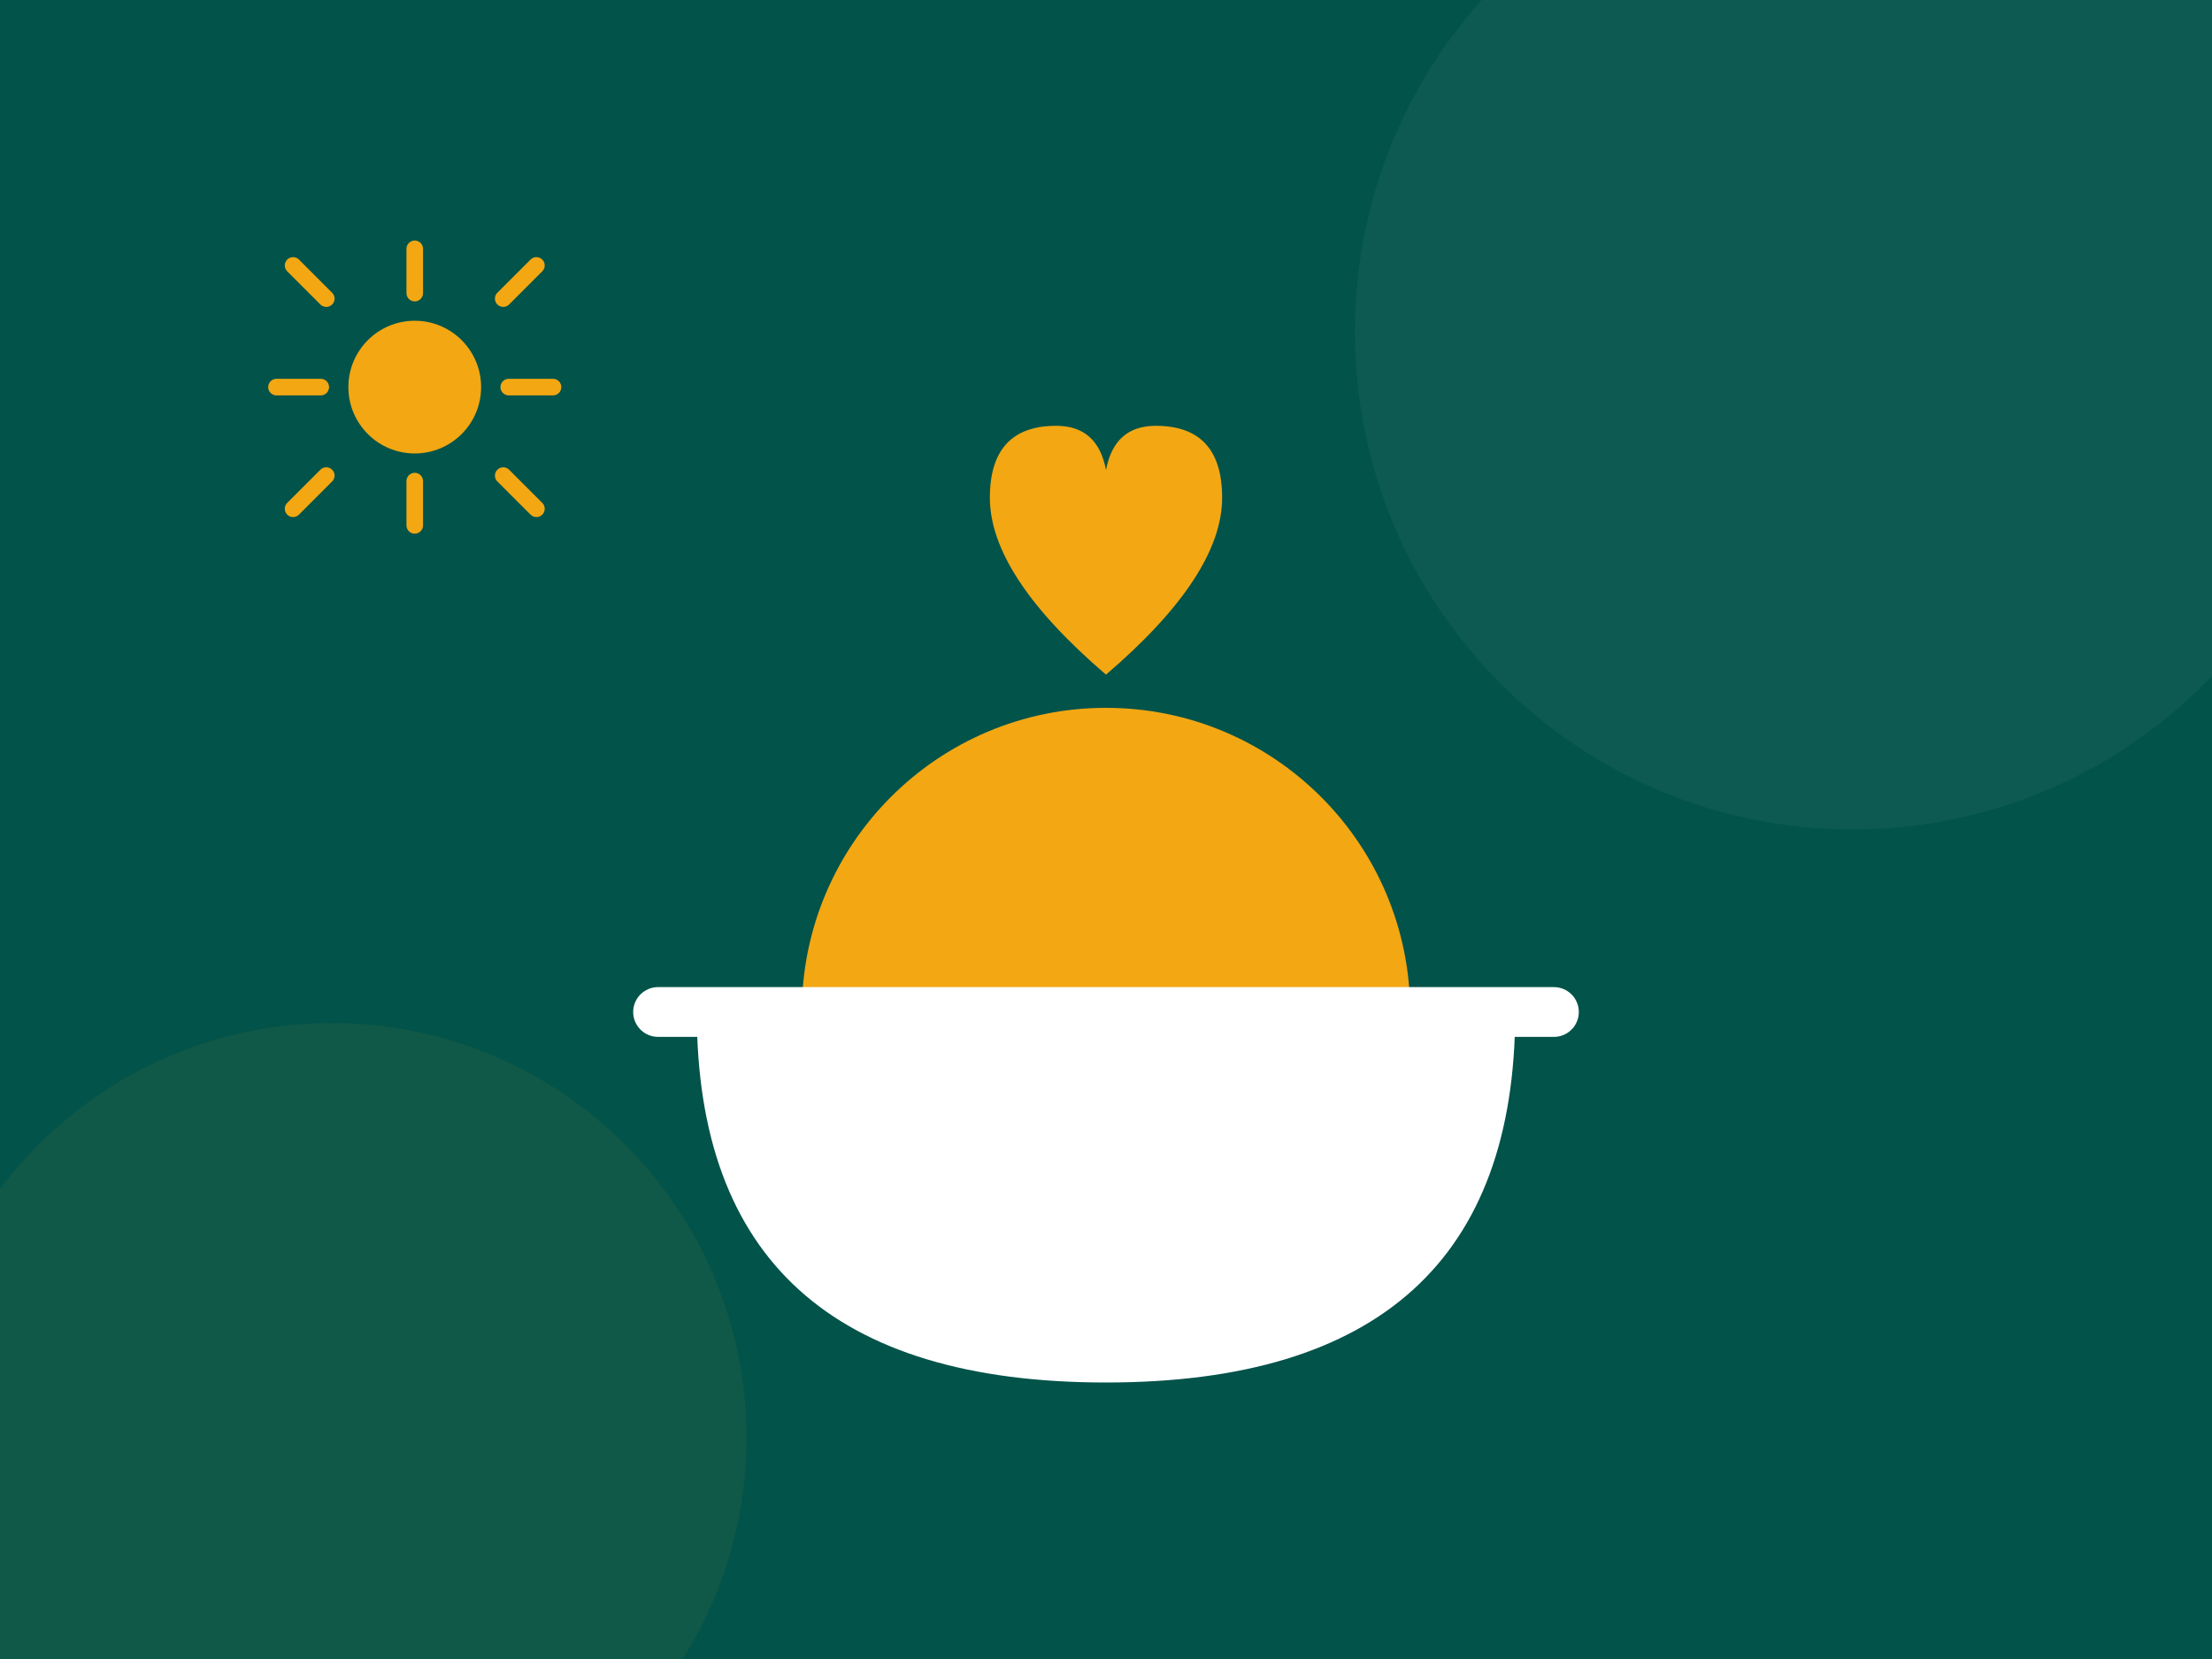
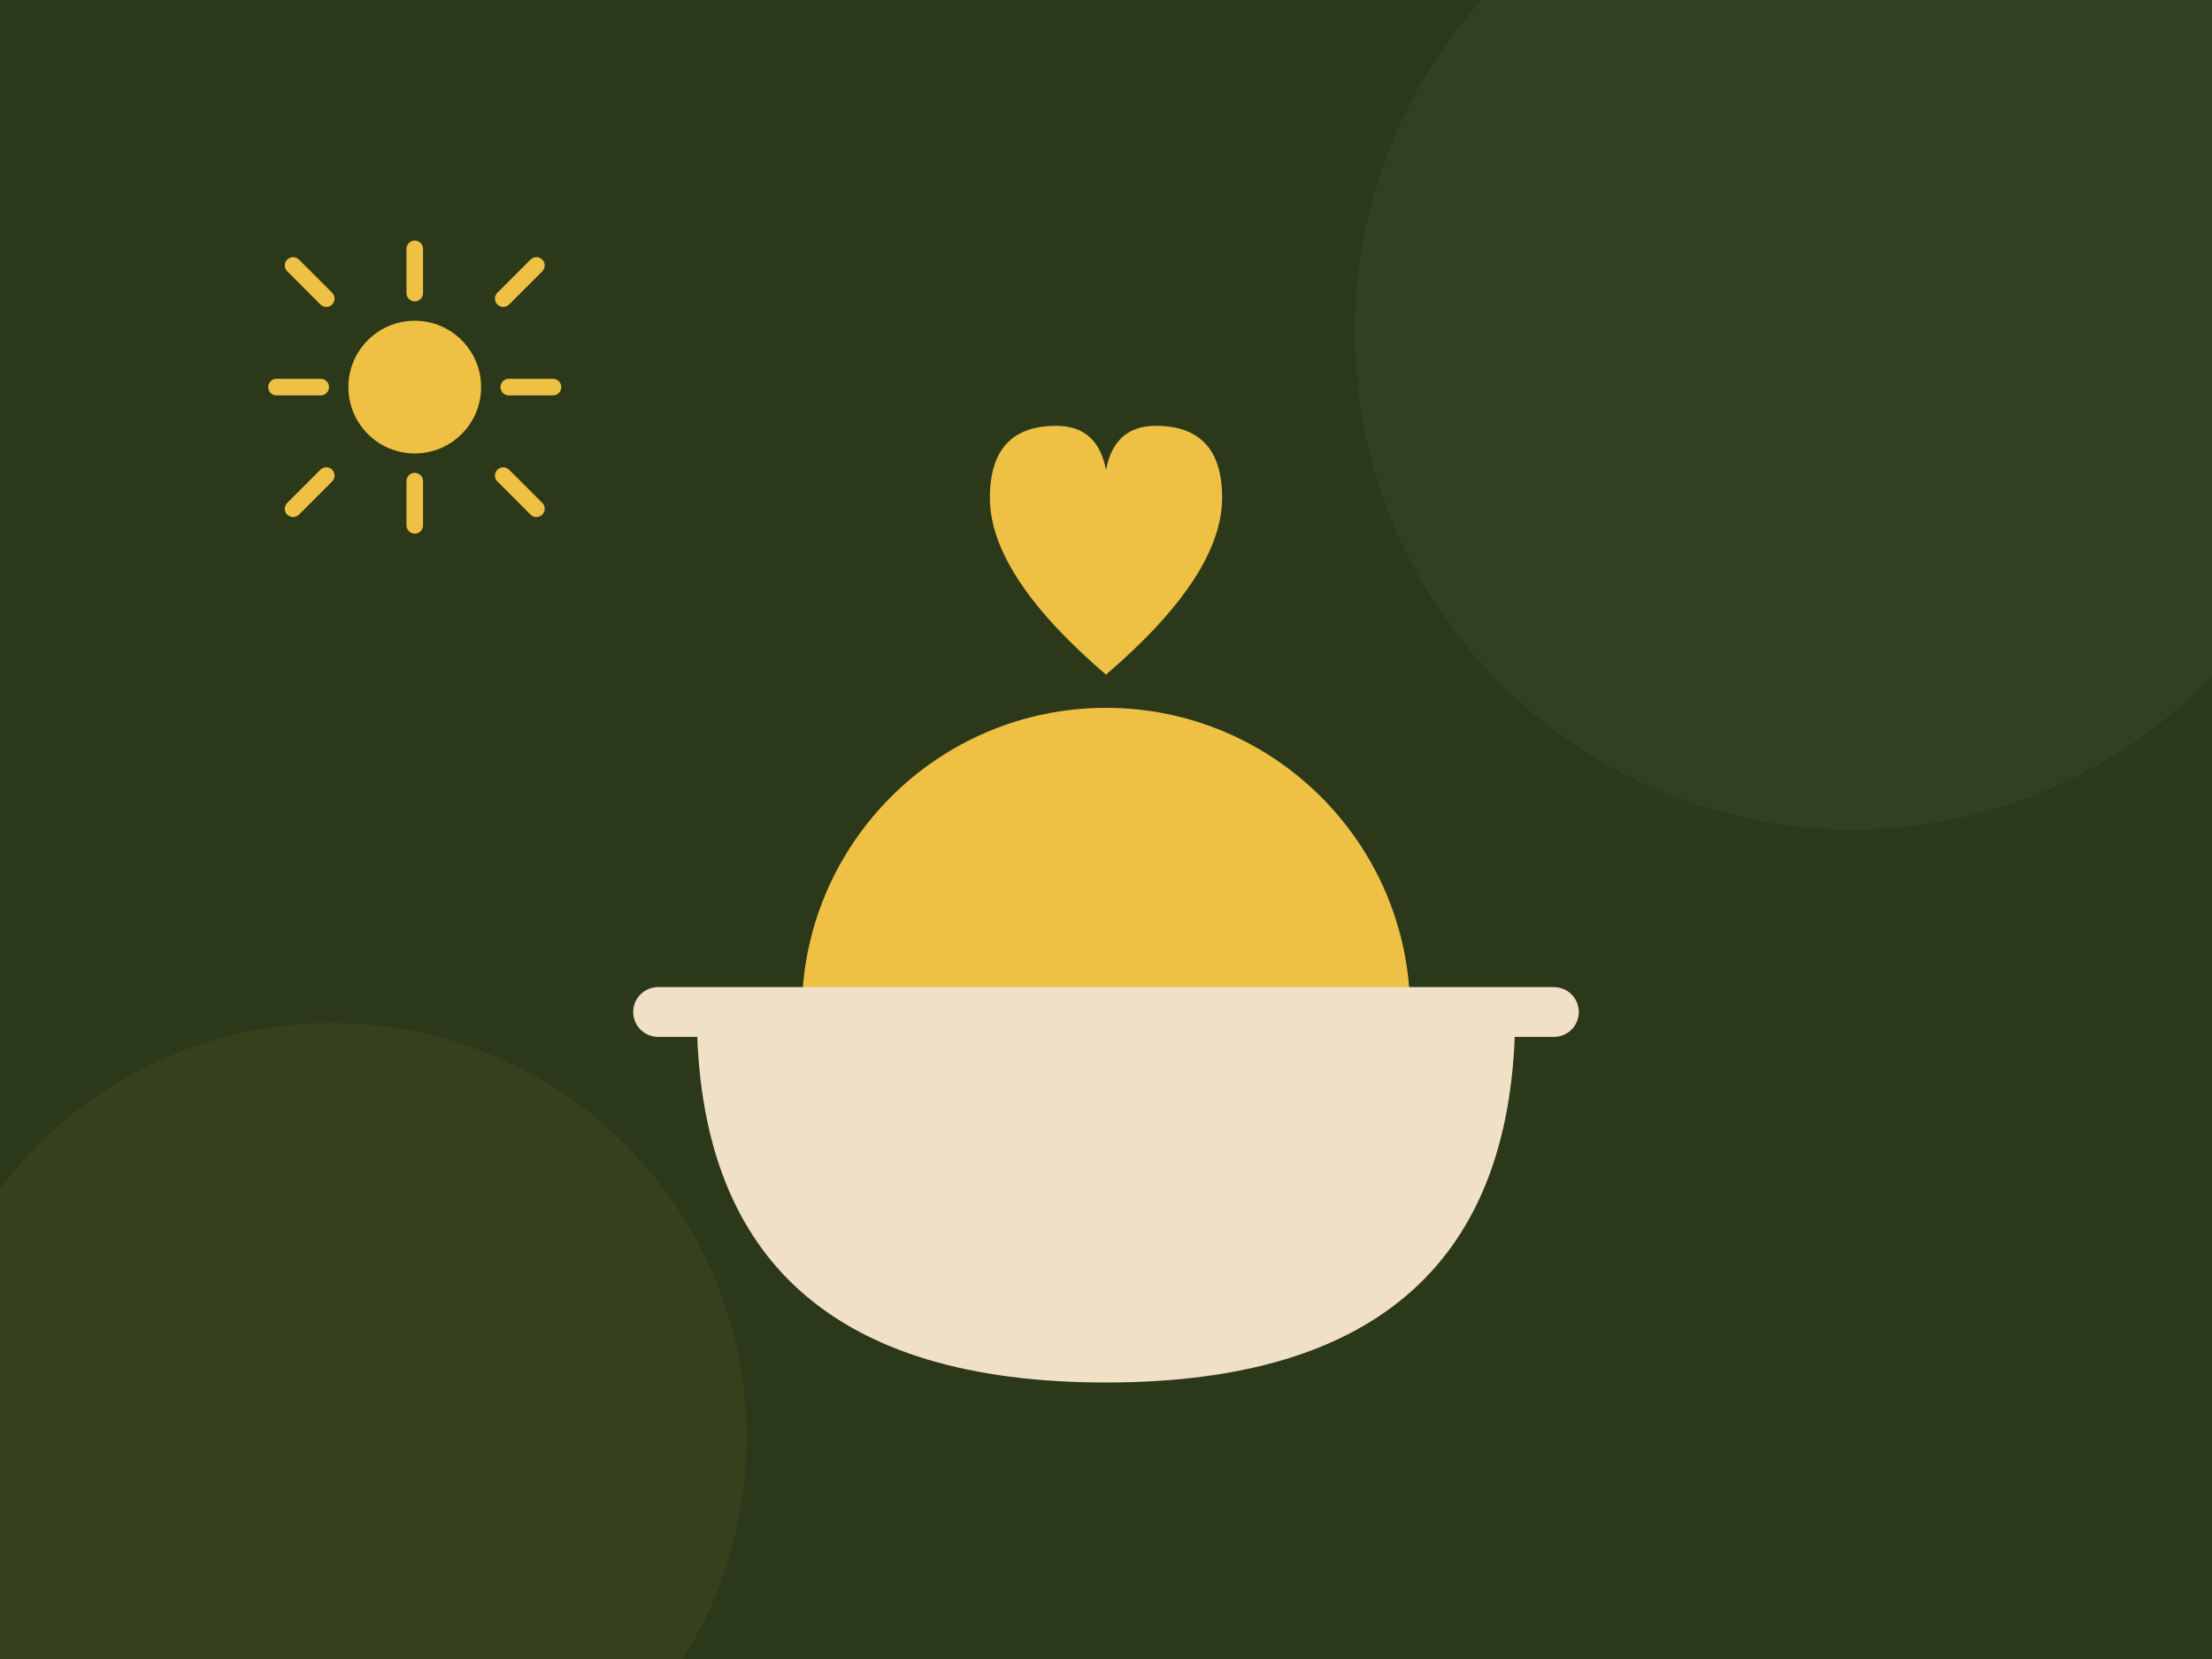
<svg xmlns="http://www.w3.org/2000/svg" viewBox="0 0 800 600" width="800" height="600" role="img">
-   <rect width="800" height="600" fill="#02534A" />
-   <circle cx="670" cy="120" r="180" fill="#FFFFFF" opacity="0.04" />
-   <circle cx="120" cy="520" r="150" fill="#F3A713" opacity="0.06" />
+   <rect width="800" height="600" fill="#2B381A" />
+   <circle cx="670" cy="120" r="180" fill="#F0E0C6" opacity="0.04" />
+   <circle cx="120" cy="520" r="150" fill="#EEC043" opacity="0.06" />
  <g transform="translate(150,140)">
-     <circle r="24" fill="#F3A713" />
-     <g stroke="#F3A713" stroke-width="6" stroke-linecap="round">
+     <circle r="24" fill="#EEC043" />
+     <g stroke="#EEC043" stroke-width="6" stroke-linecap="round">
      <path d="M0 -34 V -50" />
      <path d="M0 34 V 50" />
      <path d="M-34 0 H -50" />
      <path d="M34 0 H 50" />
      <path d="M-32 -32 L -44 -44" />
      <path d="M32 -32 L 44 -44" />
      <path d="M-32 32 L -44 44" />
      <path d="M32 32 L 44 44" />
    </g>
  </g>
-   <path d="M400 244 q-42 -36 -42 -64 q0 -26 24 -26 q15 0 18 16 q3 -16 18 -16 q24 0 24 26 q0 28 -42 64 z" fill="#F3A713" />
-   <path d="M290 366 A 110 110 0 0 1 510 366 Z" fill="#F3A713" />
-   <path d="M252 366 H 548 q0 134 -148 134 q-148 0 -148 -134 z" fill="#FFFFFF" />
-   <path d="M238 366 H 562" stroke="#FFFFFF" stroke-width="18" stroke-linecap="round" />
+   <path d="M400 244 q-42 -36 -42 -64 q0 -26 24 -26 q15 0 18 16 q3 -16 18 -16 q24 0 24 26 q0 28 -42 64 z" fill="#EEC043" />
+   <path d="M290 366 A 110 110 0 0 1 510 366 Z" fill="#EEC043" />
+   <path d="M252 366 H 548 q0 134 -148 134 q-148 0 -148 -134 z" fill="#F0E0C6" />
+   <path d="M238 366 H 562" stroke="#F0E0C6" stroke-width="18" stroke-linecap="round" />
</svg>
